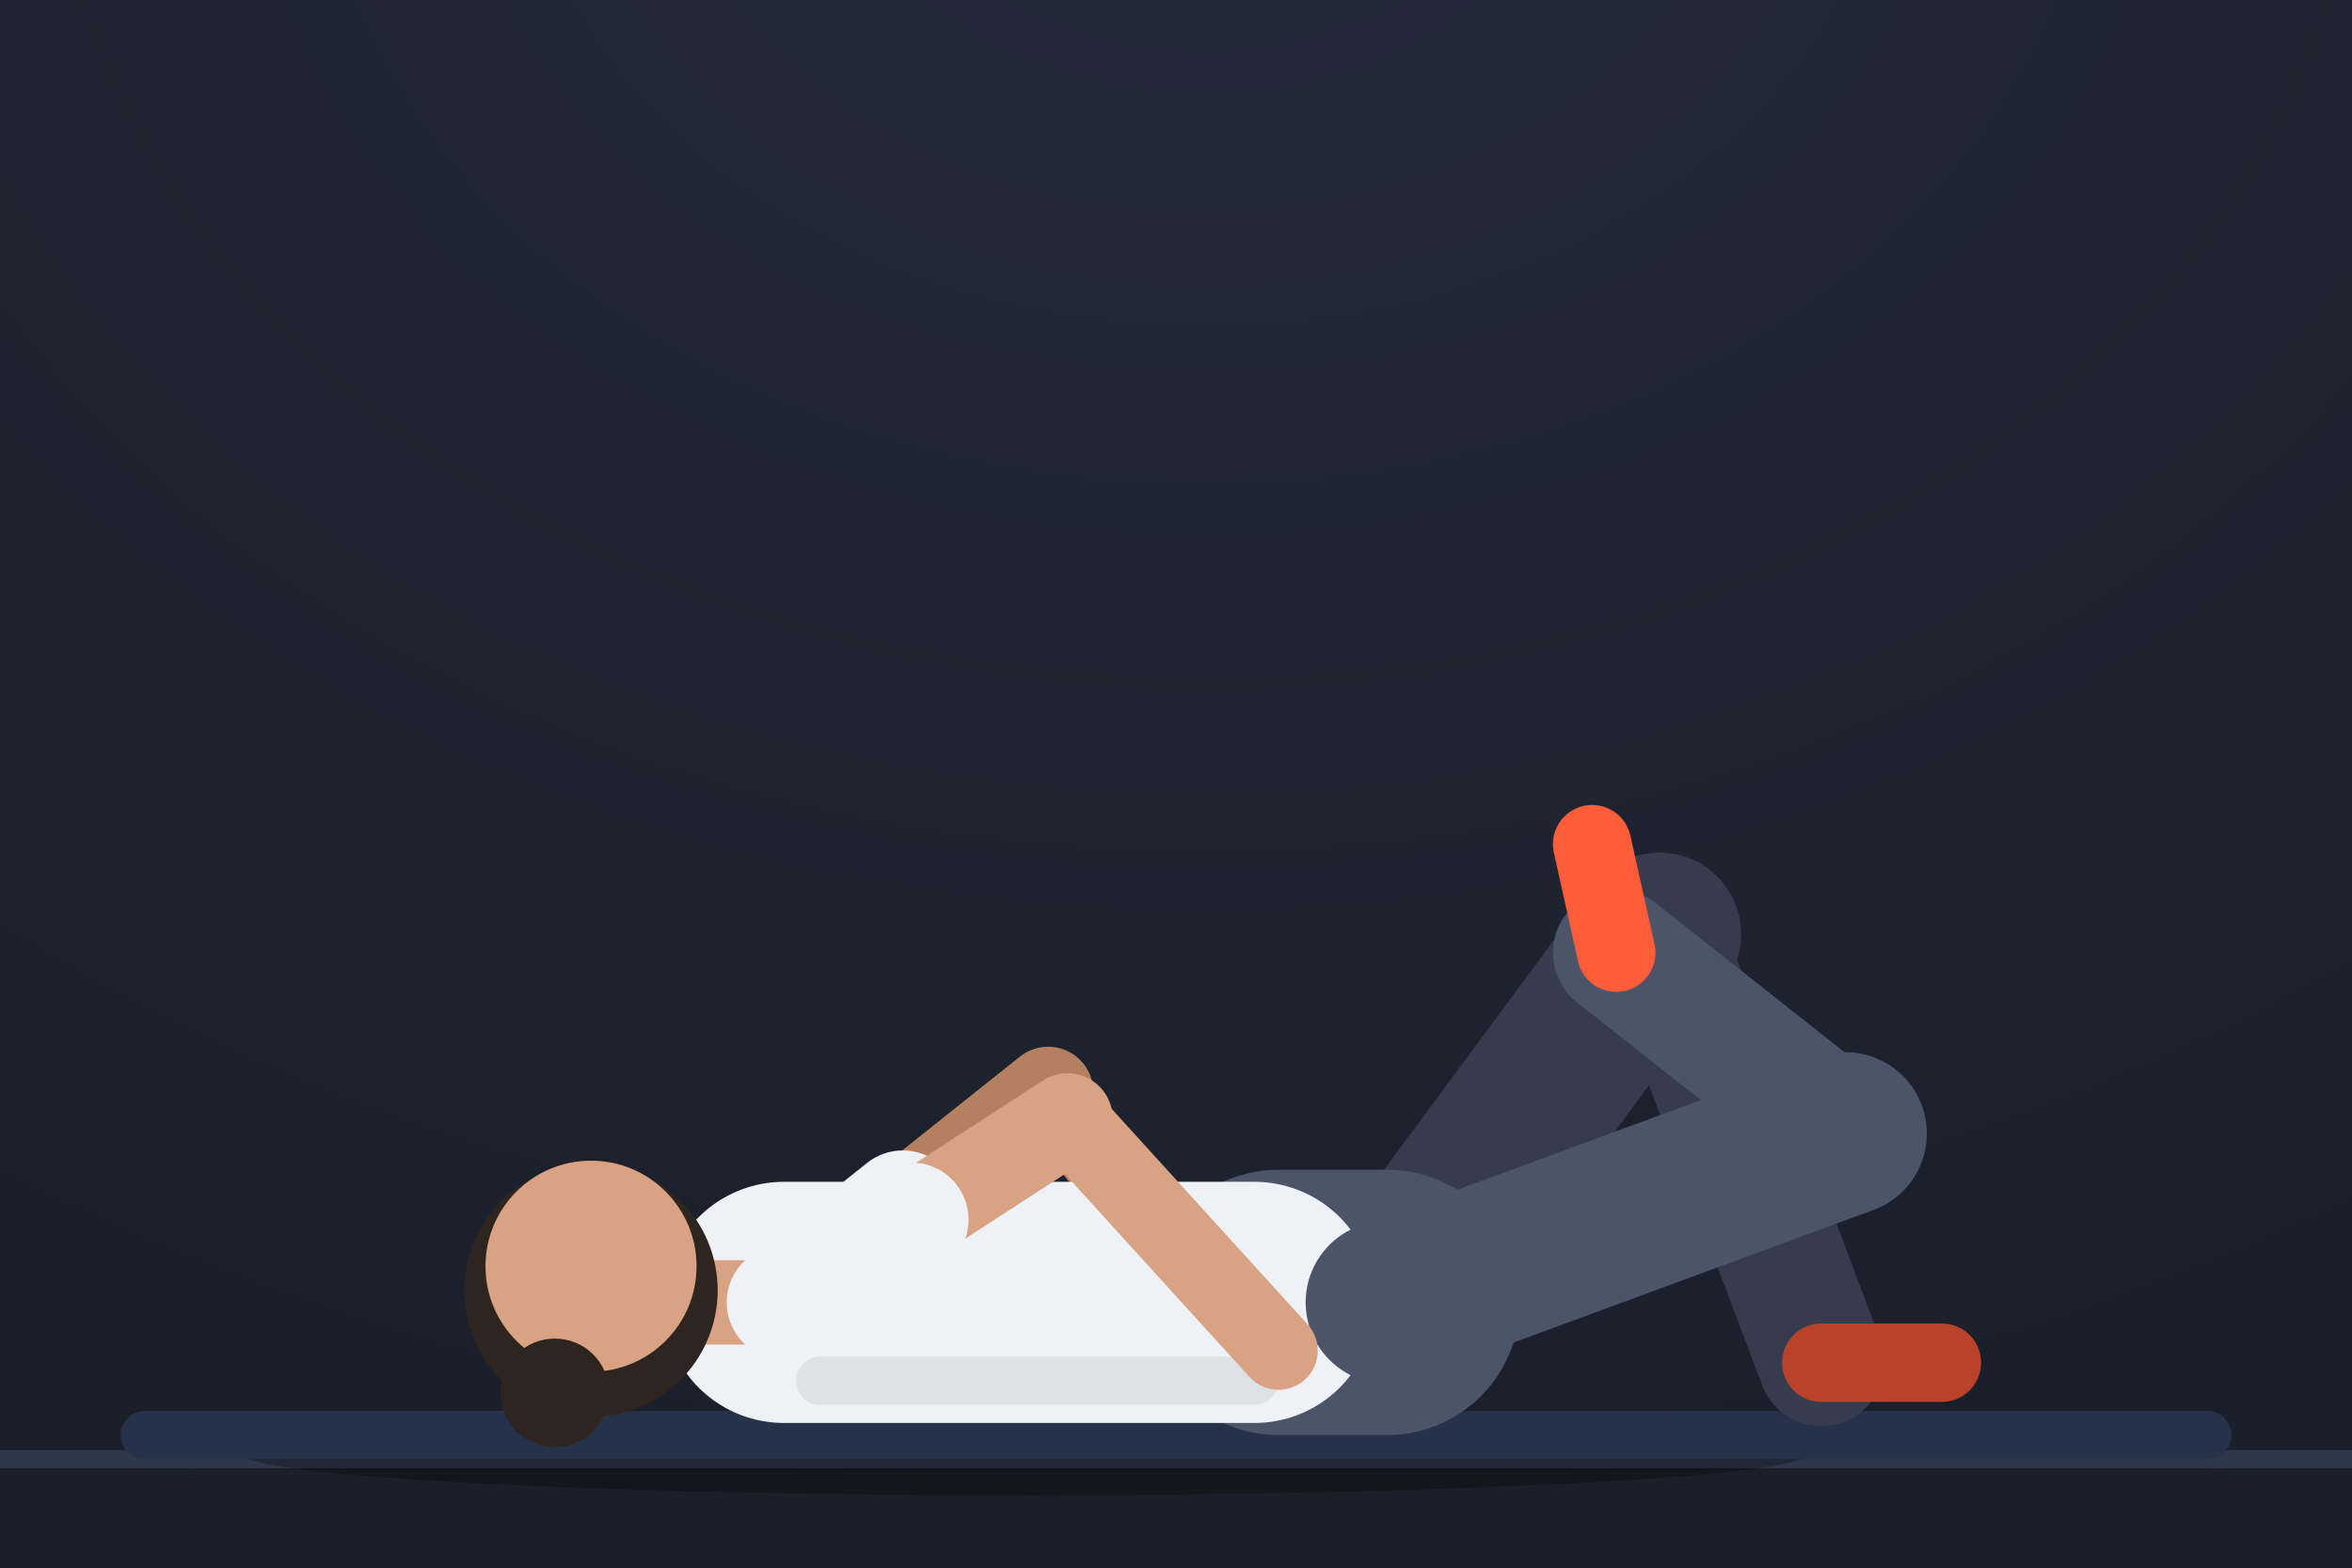
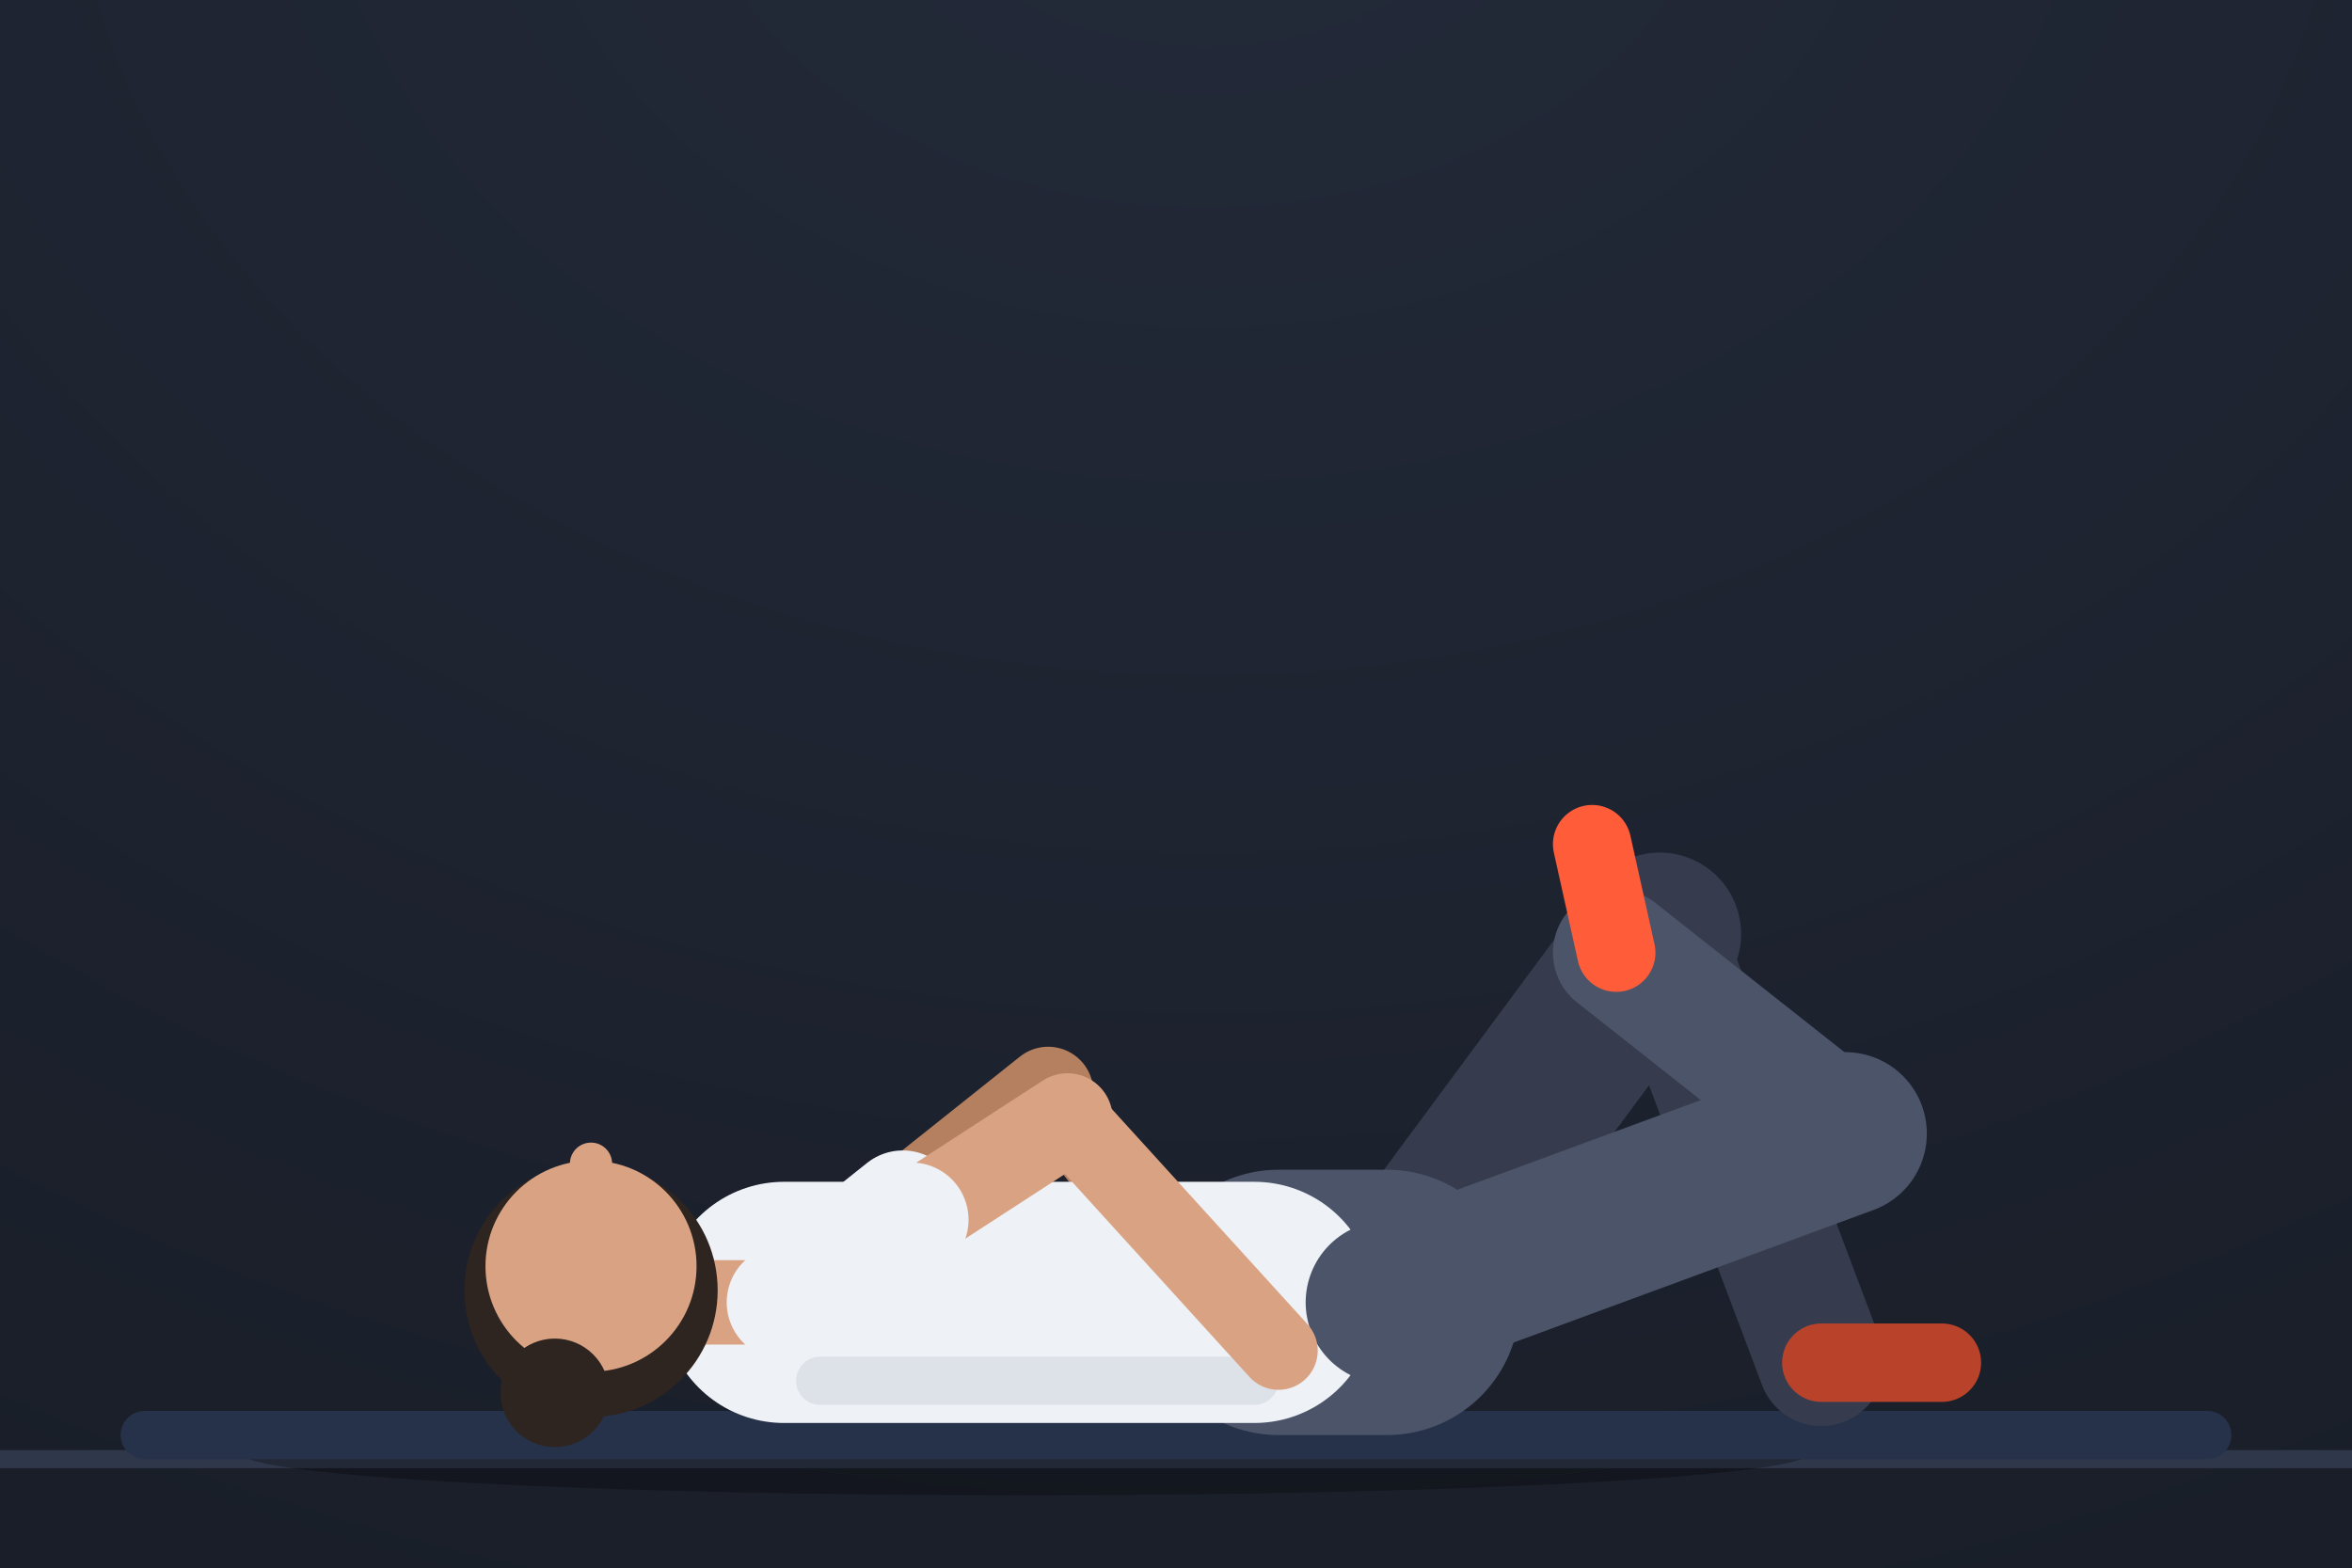
<svg xmlns="http://www.w3.org/2000/svg" viewBox="100 112 390 260" width="600" height="400" role="img" aria-label="Supine figure-4 stretch">
  <defs>
    <radialGradient id="bg" cx="50%" cy="30%" r="80%">
      <stop offset="0" stop-color="#232a39" />
      <stop offset="1" stop-color="#141820" />
    </radialGradient>
  </defs>
  <rect x="-100" y="-100" width="800" height="600" fill="url(#bg)" />
  <line x1="30" y1="354" x2="570" y2="354" stroke="#2f374a" stroke-width="3" stroke-linecap="round" />
  <ellipse cx="270.0" cy="353" rx="130" ry="7" fill="#000" opacity="0.28" />
  <rect x="120" y="346" width="350" height="8" rx="4" fill="#26324a" />
  <path d="M230.0 328.0 L273.8 293.1" stroke="#b4805f" stroke-width="15" stroke-linecap="round" stroke-linejoin="round" fill="none" />
  <path d="M230.0 328.0 L249.7 312.3" stroke="#eef1f6" stroke-width="19" stroke-linecap="round" stroke-linejoin="round" fill="none" />
  <path d="M273.8 293.1 L306.0 334.0" stroke="#b4805f" stroke-width="13" stroke-linecap="round" stroke-linejoin="round" fill="none" />
  <path d="M330.0 328.0 L375.2 266.9" stroke="#363c4d" stroke-width="27" stroke-linecap="round" stroke-linejoin="round" fill="none" />
  <path d="M375.2 266.9 L402.0 338.0" stroke="#363c4d" stroke-width="21" stroke-linecap="round" stroke-linejoin="round" fill="none" />
  <path d="M402.0 338.0 L422.0 338.0" stroke="#b8432a" stroke-width="13" stroke-linecap="round" stroke-linejoin="round" fill="none" />
  <path d="M330.0 328.0 L312.0 328.0" stroke="#4b5468" stroke-width="44" stroke-linecap="round" stroke-linejoin="round" fill="none" />
  <path d="M308.0 328.0 L230.0 328.0" stroke="#eef1f6" stroke-width="40" stroke-linecap="round" stroke-linejoin="round" fill="none" />
  <path d="M308.0 328.0 L236.0 328.0" stroke="#cfd5df" stroke-width="8" stroke-linecap="round" stroke-linejoin="round" fill="none" opacity="0.55" transform="translate(0.0 13.0)" />
  <path d="M230.0 328.0 L216.0 328.0" stroke="#d9a383" stroke-width="14" stroke-linecap="round" stroke-linejoin="round" fill="none" />
  <circle cx="198.0" cy="326.0" r="21" fill="#2e2420" />
  <circle cx="198.0" cy="322.0" r="17.5" fill="#d9a383" />
+   <circle cx="198.0" cy="305.0" r="3.5" fill="#d9a383" />
  <circle cx="192.0" cy="343.0" r="9" fill="#2e2420" />
  <path d="M330.0 328.0 L406.0 300.0" stroke="#4b5468" stroke-width="27" stroke-linecap="round" stroke-linejoin="round" fill="none" />
  <path d="M406.0 300.0 L368.0 270.0" stroke="#4b5468" stroke-width="21" stroke-linecap="round" stroke-linejoin="round" fill="none" />
  <path d="M368.0 270.0 L364.0 252.0" stroke="#ff5c39" stroke-width="13" stroke-linecap="round" stroke-linejoin="round" fill="none" />
  <path d="M230.0 328.0 L277.0 297.5" stroke="#d9a383" stroke-width="15" stroke-linecap="round" stroke-linejoin="round" fill="none" />
  <path d="M230.0 328.0 L251.1 314.3" stroke="#eef1f6" stroke-width="19" stroke-linecap="round" stroke-linejoin="round" fill="none" />
  <path d="M277.0 297.5 L312.0 336.0" stroke="#d9a383" stroke-width="13" stroke-linecap="round" stroke-linejoin="round" fill="none" />
</svg>
